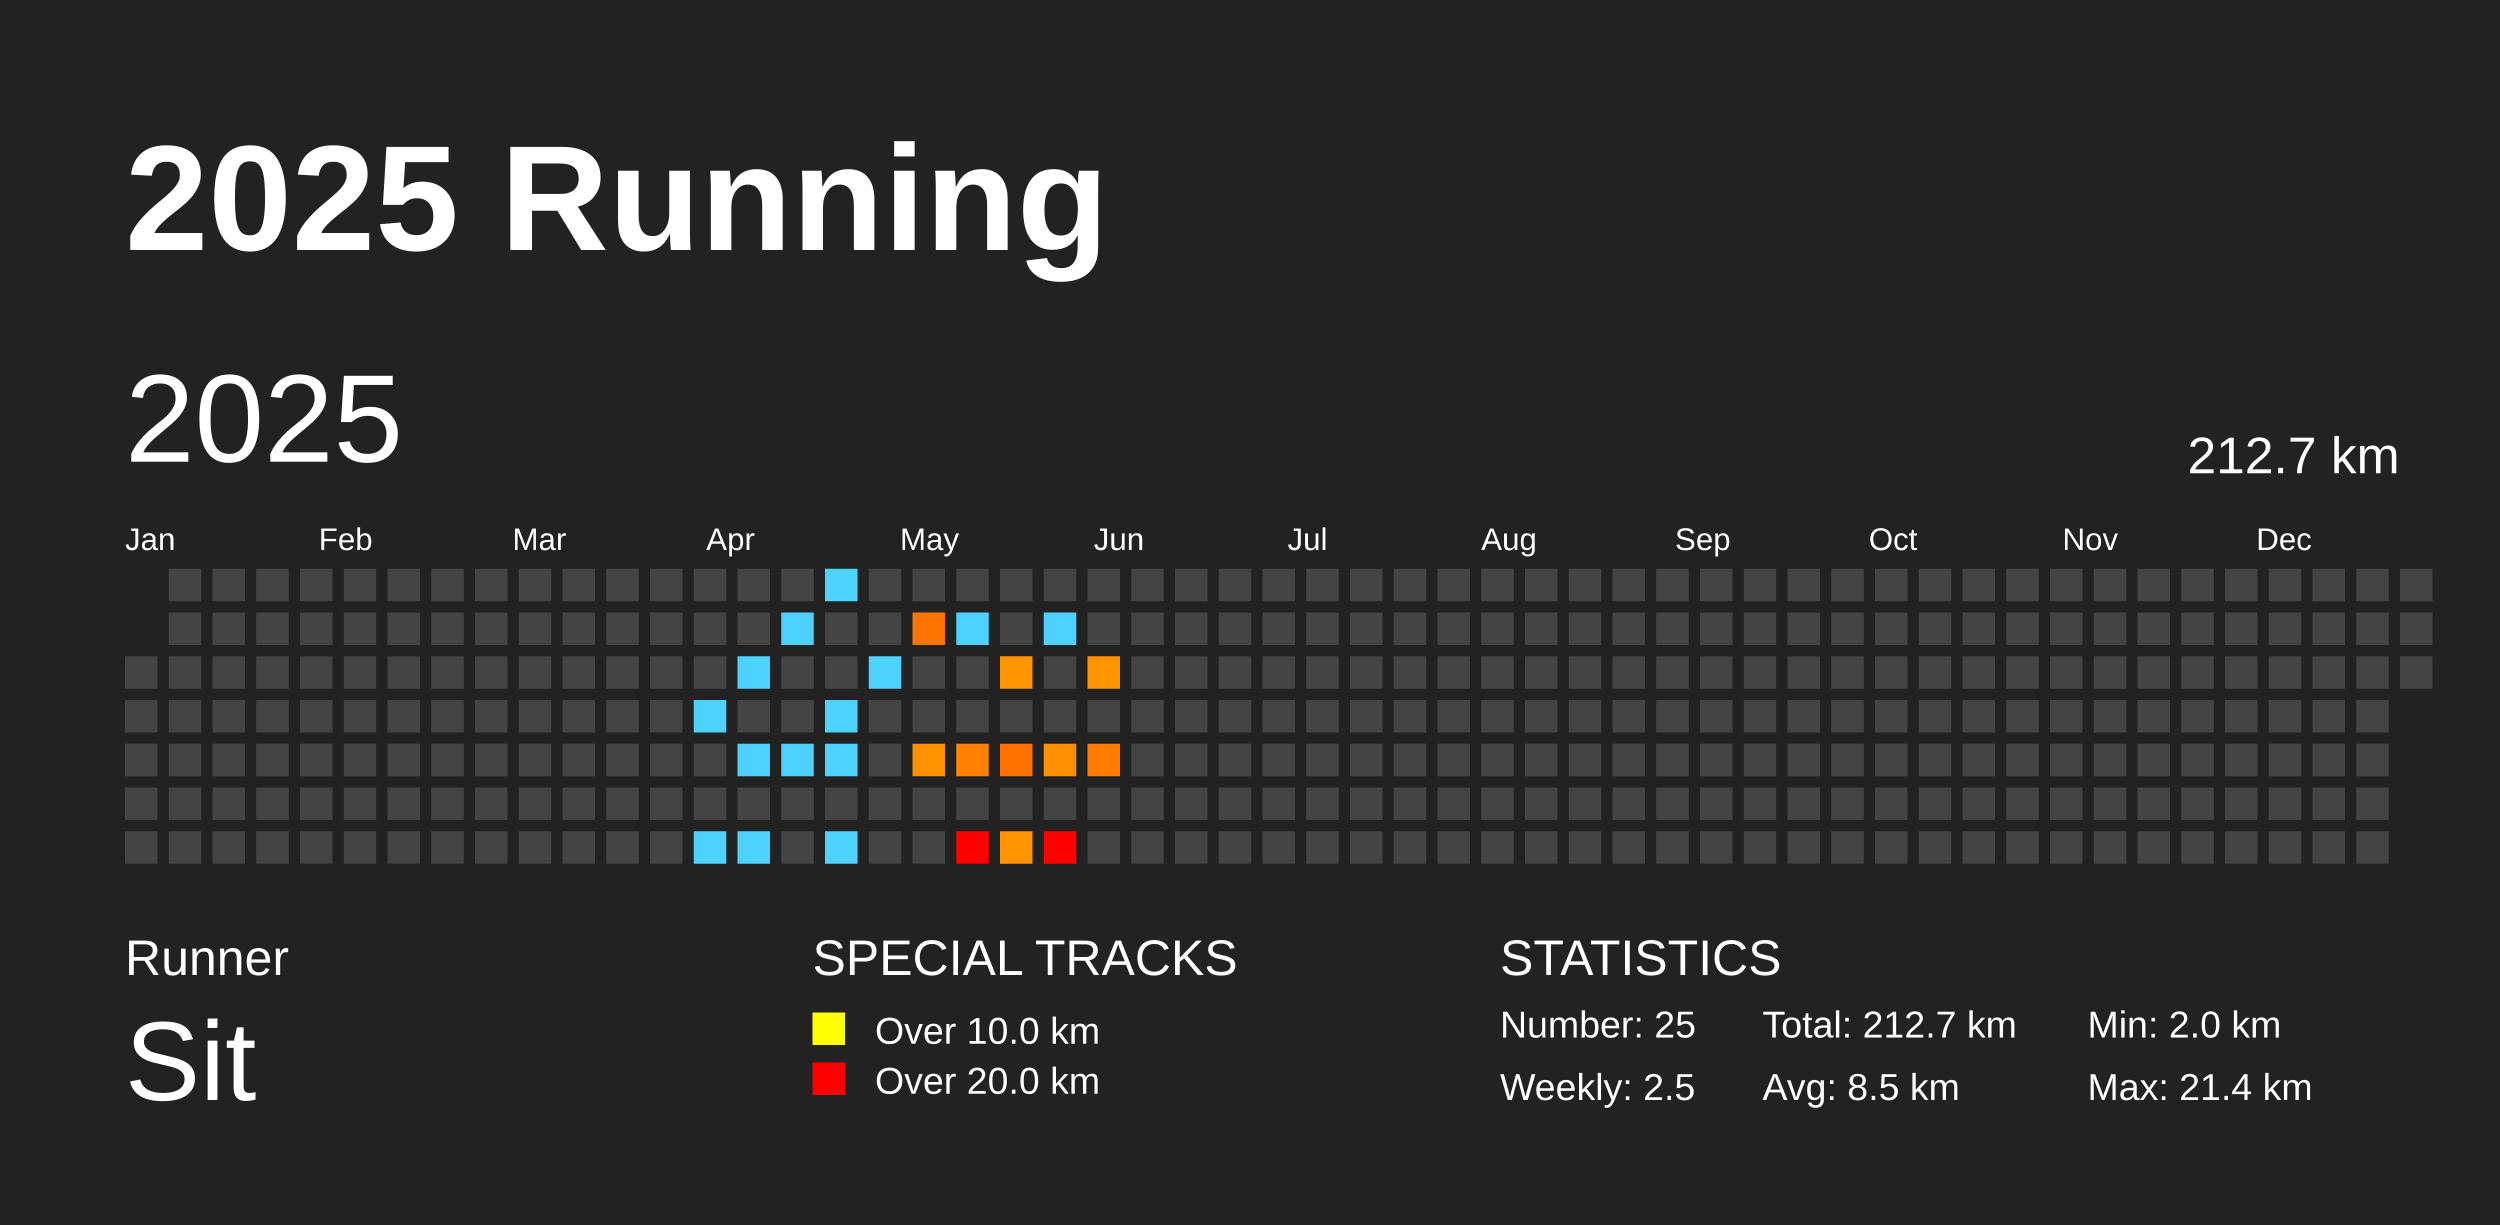
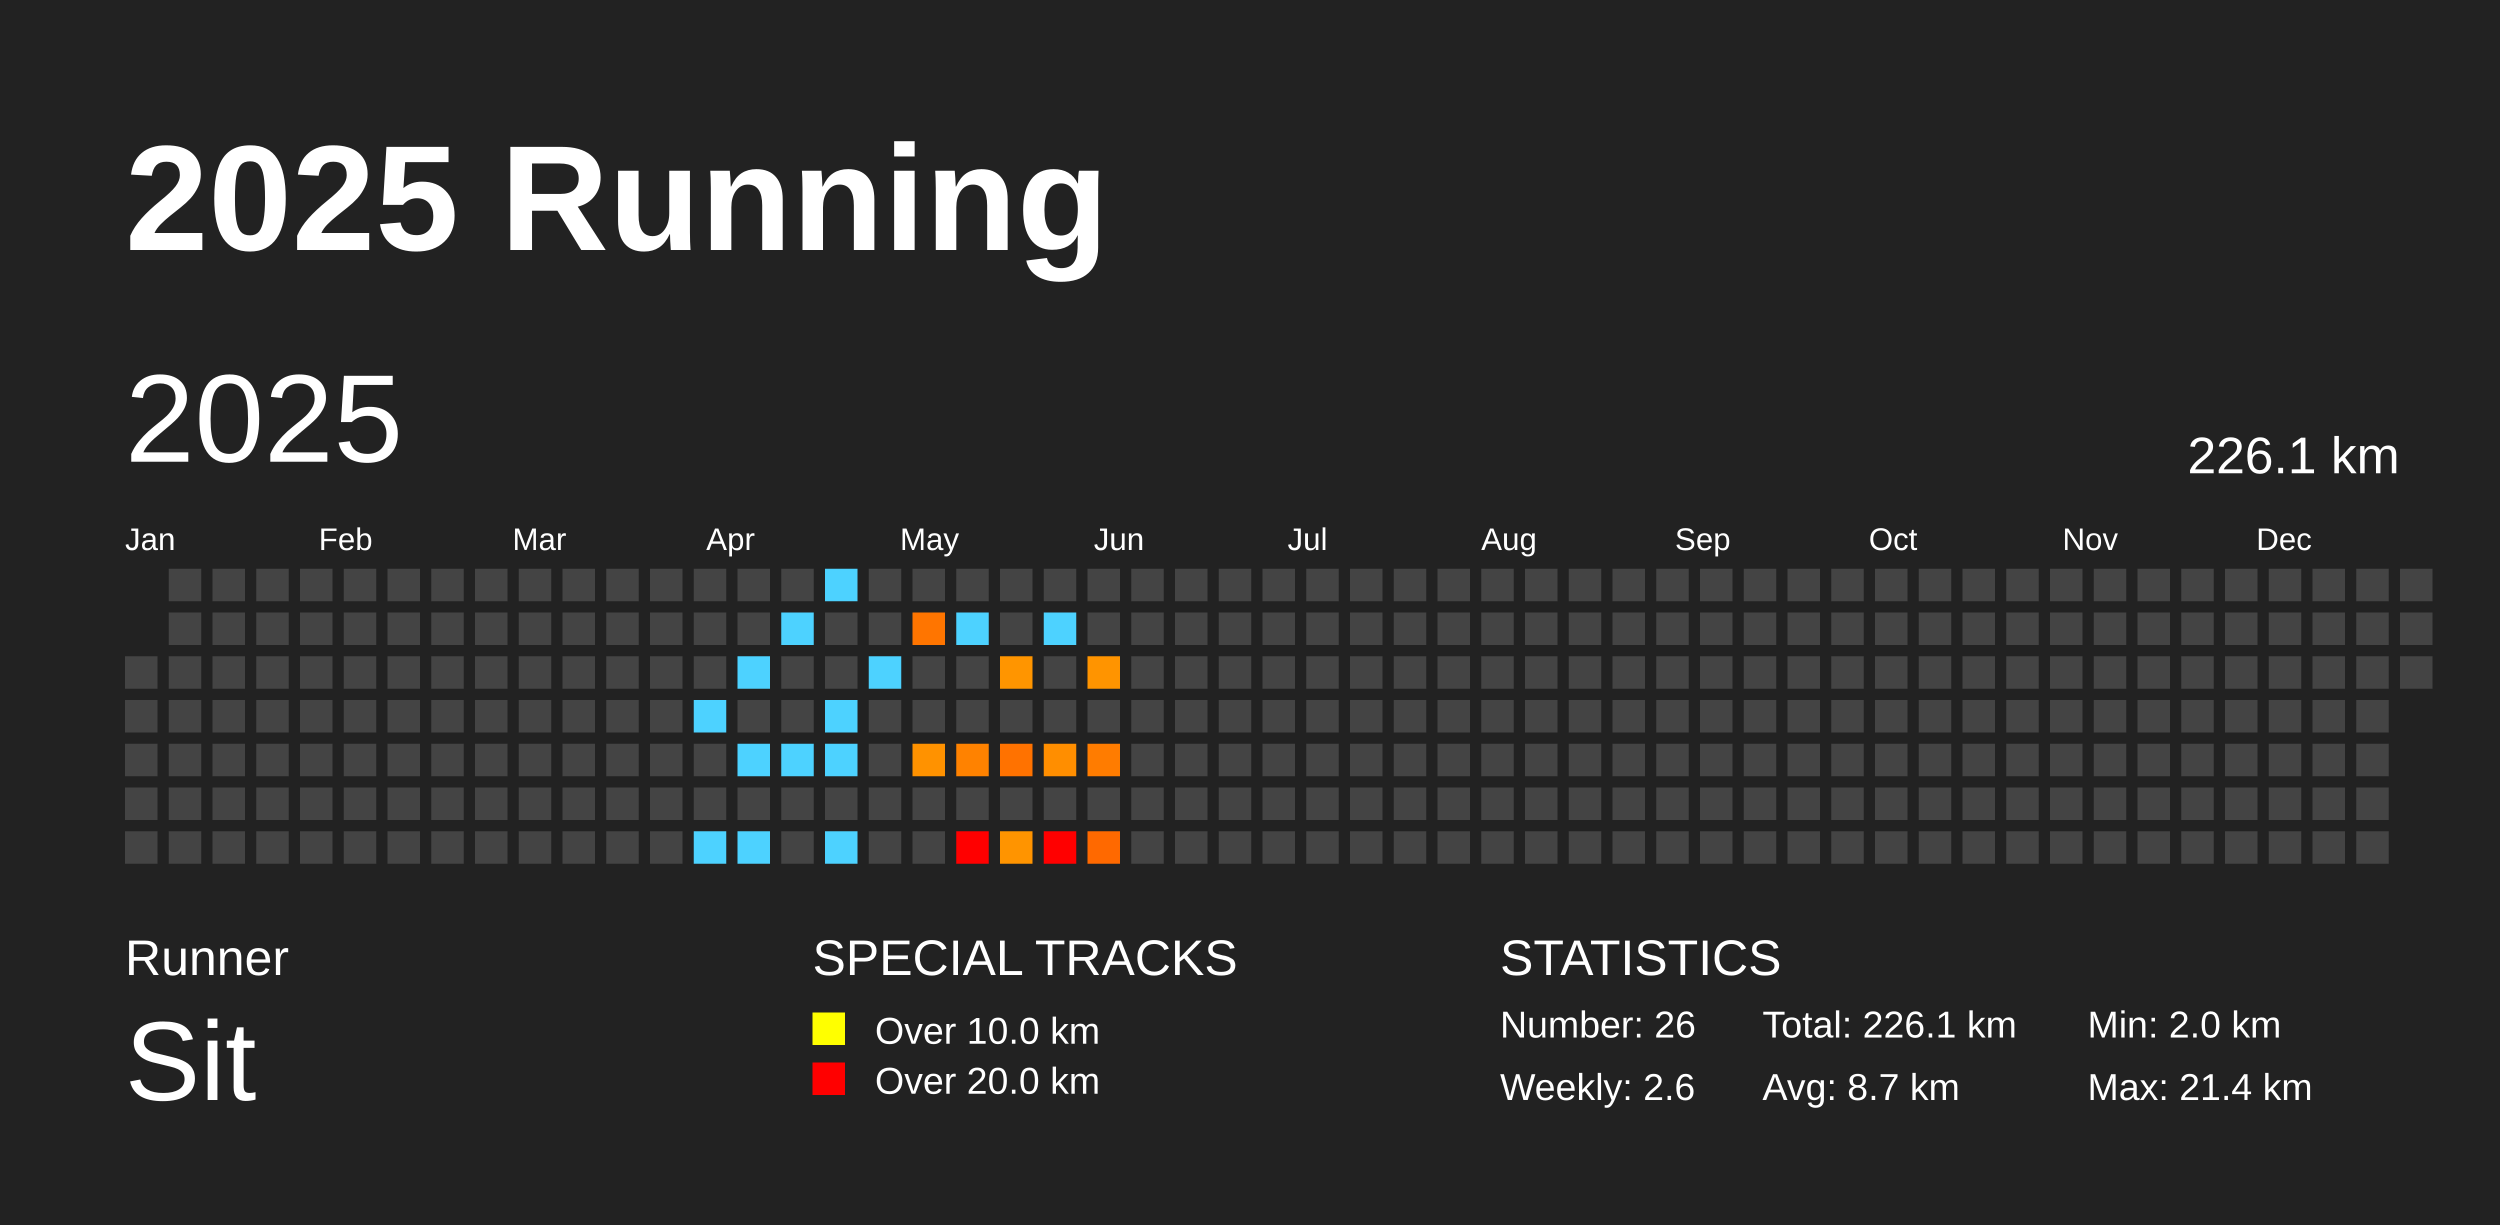
<svg xmlns="http://www.w3.org/2000/svg" baseProfile="full" height="98mm" version="1.1" viewBox="0,0,200,98" width="200mm">
  <defs />
  <rect fill="#222222" height="98" width="200" x="0" y="0" />
  <text fill="#FFFFFF" style="font-size:12px; font-family:Arial; font-weight:bold;" x="10" y="20">2025 Running</text>
  <text fill="#FFFFFF" style="font-size:4px; font-family:Arial" x="10" y="78">Runner</text>
  <text fill="#FFFFFF" style="font-size:9px; font-family:Arial" x="10" y="88">Sit</text>
  <text fill="#FFFFFF" style="font-size:4px; font-family:Arial" x="65" y="78">SPECIAL TRACKS</text>
  <rect fill="yellow" height="2.6" width="2.6" x="65" y="81" />
  <text fill="#FFFFFF" style="font-size:3px; font-family:Arial" x="70" y="83.5">Over 10.0 km</text>
  <rect fill="red" height="2.6" width="2.6" x="65" y="85" />
  <text fill="#FFFFFF" style="font-size:3px; font-family:Arial" x="70" y="87.5">Over 20.0 km</text>
  <text fill="#FFFFFF" style="font-size:4px; font-family:Arial" x="120" y="78">STATISTICS</text>
-   <text fill="#FFFFFF" style="font-size:3px; font-family:Arial" x="120" y="83">Number: 25</text>
-   <text fill="#FFFFFF" style="font-size:3px; font-family:Arial" x="120" y="88">Weekly: 2.5</text>
-   <text fill="#FFFFFF" style="font-size:3px; font-family:Arial" x="141" y="83">Total: 212.7 km</text>
-   <text fill="#FFFFFF" style="font-size:3px; font-family:Arial" x="141" y="88">Avg: 8.5 km</text>
+   <text fill="#FFFFFF" style="font-size:3px; font-family:Arial" x="120" y="83">Number: 26</text>
+   <text fill="#FFFFFF" style="font-size:3px; font-family:Arial" x="120" y="88">Weekly: 2.6</text>
+   <text fill="#FFFFFF" style="font-size:3px; font-family:Arial" x="141" y="83">Total: 226.1 km</text>
+   <text fill="#FFFFFF" style="font-size:3px; font-family:Arial" x="141" y="88">Avg: 8.7 km</text>
  <text fill="#FFFFFF" style="font-size:3px; font-family:Arial" x="167" y="83">Min: 2.0 km</text>
  <text fill="#FFFFFF" style="font-size:3px; font-family:Arial" x="167" y="88">Max: 21.4 km</text>
  <text dominant-baseline="hanging" fill="#FFFFFF" style="font-size:10.0px; font-family:Arial;" x="10" y="30">2025</text>
-   <text dominant-baseline="hanging" fill="#FFFFFF" style="font-size:4.125px; font-family:Arial;" x="175" y="35">212.7 km</text>
+   <text dominant-baseline="hanging" fill="#FFFFFF" style="font-size:4.125px; font-family:Arial;" x="175" y="35">226.1 km</text>
  <text fill="#FFFFFF" style="font-size:2.5px; font-family:Arial" x="10.0" y="44">Jan</text>
  <text fill="#FFFFFF" style="font-size:2.5px; font-family:Arial" x="25.5" y="44">Feb</text>
  <text fill="#FFFFFF" style="font-size:2.5px; font-family:Arial" x="41.0" y="44">Mar</text>
  <text fill="#FFFFFF" style="font-size:2.5px; font-family:Arial" x="56.5" y="44">Apr</text>
  <text fill="#FFFFFF" style="font-size:2.5px; font-family:Arial" x="72.0" y="44">May</text>
  <text fill="#FFFFFF" style="font-size:2.5px; font-family:Arial" x="87.5" y="44">Jun</text>
  <text fill="#FFFFFF" style="font-size:2.5px; font-family:Arial" x="103.0" y="44">Jul</text>
  <text fill="#FFFFFF" style="font-size:2.5px; font-family:Arial" x="118.5" y="44">Aug</text>
  <text fill="#FFFFFF" style="font-size:2.5px; font-family:Arial" x="134.0" y="44">Sep</text>
  <text fill="#FFFFFF" style="font-size:2.5px; font-family:Arial" x="149.5" y="44">Oct</text>
  <text fill="#FFFFFF" style="font-size:2.5px; font-family:Arial" x="165.0" y="44">Nov</text>
  <text fill="#FFFFFF" style="font-size:2.5px; font-family:Arial" x="180.5" y="44">Dec</text>
  <rect fill="#444444" height="2.6" width="2.6" x="10.0" y="52.5" />
  <rect fill="#444444" height="2.6" width="2.6" x="10.0" y="56.0" />
  <rect fill="#444444" height="2.6" width="2.6" x="10.0" y="59.5" />
  <rect fill="#444444" height="2.6" width="2.6" x="10.0" y="63.0" />
  <rect fill="#444444" height="2.6" width="2.6" x="10.0" y="66.5" />
  <rect fill="#444444" height="2.6" width="2.6" x="13.5" y="45.5" />
  <rect fill="#444444" height="2.6" width="2.6" x="13.5" y="49.0" />
  <rect fill="#444444" height="2.6" width="2.6" x="13.5" y="52.5" />
  <rect fill="#444444" height="2.6" width="2.6" x="13.5" y="56.0" />
  <rect fill="#444444" height="2.6" width="2.6" x="13.5" y="59.5" />
  <rect fill="#444444" height="2.6" width="2.6" x="13.5" y="63.0" />
  <rect fill="#444444" height="2.6" width="2.6" x="13.5" y="66.5" />
  <rect fill="#444444" height="2.6" width="2.6" x="17.0" y="45.5" />
  <rect fill="#444444" height="2.6" width="2.6" x="17.0" y="49.0" />
  <rect fill="#444444" height="2.6" width="2.6" x="17.0" y="52.5" />
  <rect fill="#444444" height="2.6" width="2.6" x="17.0" y="56.0" />
  <rect fill="#444444" height="2.6" width="2.6" x="17.0" y="59.5" />
  <rect fill="#444444" height="2.6" width="2.6" x="17.0" y="63.0" />
  <rect fill="#444444" height="2.6" width="2.6" x="17.0" y="66.5" />
  <rect fill="#444444" height="2.6" width="2.6" x="20.5" y="45.5" />
  <rect fill="#444444" height="2.6" width="2.6" x="20.5" y="49.0" />
  <rect fill="#444444" height="2.6" width="2.6" x="20.5" y="52.5" />
  <rect fill="#444444" height="2.6" width="2.6" x="20.5" y="56.0" />
  <rect fill="#444444" height="2.6" width="2.6" x="20.5" y="59.5" />
  <rect fill="#444444" height="2.6" width="2.6" x="20.5" y="63.0" />
  <rect fill="#444444" height="2.6" width="2.6" x="20.5" y="66.5" />
  <rect fill="#444444" height="2.6" width="2.6" x="24.0" y="45.5" />
  <rect fill="#444444" height="2.6" width="2.6" x="24.0" y="49.0" />
  <rect fill="#444444" height="2.6" width="2.6" x="24.0" y="52.5" />
  <rect fill="#444444" height="2.6" width="2.6" x="24.0" y="56.0" />
  <rect fill="#444444" height="2.6" width="2.6" x="24.0" y="59.5" />
  <rect fill="#444444" height="2.6" width="2.6" x="24.0" y="63.0" />
  <rect fill="#444444" height="2.6" width="2.6" x="24.0" y="66.5" />
  <rect fill="#444444" height="2.6" width="2.6" x="27.5" y="45.5" />
  <rect fill="#444444" height="2.6" width="2.6" x="27.5" y="49.0" />
  <rect fill="#444444" height="2.6" width="2.6" x="27.5" y="52.5" />
  <rect fill="#444444" height="2.6" width="2.6" x="27.5" y="56.0" />
  <rect fill="#444444" height="2.6" width="2.6" x="27.5" y="59.5" />
  <rect fill="#444444" height="2.6" width="2.6" x="27.5" y="63.0" />
  <rect fill="#444444" height="2.6" width="2.6" x="27.5" y="66.5" />
  <rect fill="#444444" height="2.6" width="2.6" x="31.0" y="45.5" />
  <rect fill="#444444" height="2.6" width="2.6" x="31.0" y="49.0" />
  <rect fill="#444444" height="2.6" width="2.6" x="31.0" y="52.5" />
  <rect fill="#444444" height="2.6" width="2.6" x="31.0" y="56.0" />
  <rect fill="#444444" height="2.6" width="2.6" x="31.0" y="59.5" />
  <rect fill="#444444" height="2.6" width="2.6" x="31.0" y="63.0" />
  <rect fill="#444444" height="2.6" width="2.6" x="31.0" y="66.5" />
  <rect fill="#444444" height="2.6" width="2.6" x="34.5" y="45.5" />
  <rect fill="#444444" height="2.6" width="2.6" x="34.5" y="49.0" />
  <rect fill="#444444" height="2.6" width="2.6" x="34.5" y="52.5" />
  <rect fill="#444444" height="2.6" width="2.6" x="34.5" y="56.0" />
  <rect fill="#444444" height="2.6" width="2.6" x="34.5" y="59.5" />
  <rect fill="#444444" height="2.6" width="2.6" x="34.5" y="63.0" />
  <rect fill="#444444" height="2.6" width="2.6" x="34.5" y="66.5" />
  <rect fill="#444444" height="2.6" width="2.6" x="38.0" y="45.5" />
  <rect fill="#444444" height="2.6" width="2.6" x="38.0" y="49.0" />
  <rect fill="#444444" height="2.6" width="2.6" x="38.0" y="52.5" />
  <rect fill="#444444" height="2.6" width="2.6" x="38.0" y="56.0" />
  <rect fill="#444444" height="2.6" width="2.6" x="38.0" y="59.5" />
  <rect fill="#444444" height="2.6" width="2.6" x="38.0" y="63.0" />
  <rect fill="#444444" height="2.6" width="2.6" x="38.0" y="66.5" />
  <rect fill="#444444" height="2.6" width="2.6" x="41.5" y="45.5" />
  <rect fill="#444444" height="2.6" width="2.6" x="41.5" y="49.0" />
  <rect fill="#444444" height="2.6" width="2.6" x="41.5" y="52.5" />
  <rect fill="#444444" height="2.6" width="2.6" x="41.5" y="56.0" />
  <rect fill="#444444" height="2.6" width="2.6" x="41.5" y="59.5" />
  <rect fill="#444444" height="2.6" width="2.6" x="41.5" y="63.0" />
  <rect fill="#444444" height="2.6" width="2.6" x="41.5" y="66.5" />
  <rect fill="#444444" height="2.6" width="2.6" x="45.0" y="45.5" />
  <rect fill="#444444" height="2.6" width="2.6" x="45.0" y="49.0" />
  <rect fill="#444444" height="2.6" width="2.6" x="45.0" y="52.5" />
  <rect fill="#444444" height="2.6" width="2.6" x="45.0" y="56.0" />
  <rect fill="#444444" height="2.6" width="2.6" x="45.0" y="59.5" />
  <rect fill="#444444" height="2.6" width="2.6" x="45.0" y="63.0" />
  <rect fill="#444444" height="2.6" width="2.6" x="45.0" y="66.5" />
  <rect fill="#444444" height="2.6" width="2.6" x="48.5" y="45.5" />
  <rect fill="#444444" height="2.6" width="2.6" x="48.5" y="49.0" />
  <rect fill="#444444" height="2.6" width="2.6" x="48.5" y="52.5" />
  <rect fill="#444444" height="2.6" width="2.6" x="48.5" y="56.0" />
  <rect fill="#444444" height="2.6" width="2.6" x="48.5" y="59.5" />
  <rect fill="#444444" height="2.6" width="2.6" x="48.5" y="63.0" />
  <rect fill="#444444" height="2.6" width="2.6" x="48.5" y="66.5" />
  <rect fill="#444444" height="2.6" width="2.6" x="52.0" y="45.5" />
  <rect fill="#444444" height="2.6" width="2.6" x="52.0" y="49.0" />
  <rect fill="#444444" height="2.6" width="2.6" x="52.0" y="52.5" />
  <rect fill="#444444" height="2.6" width="2.6" x="52.0" y="56.0" />
  <rect fill="#444444" height="2.6" width="2.6" x="52.0" y="59.5" />
  <rect fill="#444444" height="2.6" width="2.6" x="52.0" y="63.0" />
  <rect fill="#444444" height="2.6" width="2.6" x="52.0" y="66.5" />
  <rect fill="#444444" height="2.6" width="2.6" x="55.5" y="45.5" />
  <rect fill="#444444" height="2.6" width="2.6" x="55.5" y="49.0" />
  <rect fill="#444444" height="2.6" width="2.6" x="55.5" y="52.5" />
  <rect fill="#4dd2ff" height="2.6" width="2.6" x="55.5" y="56.0" />
  <rect fill="#444444" height="2.6" width="2.6" x="55.5" y="59.5" />
  <rect fill="#444444" height="2.6" width="2.6" x="55.5" y="63.0" />
  <rect fill="#4dd2ff" height="2.6" width="2.6" x="55.5" y="66.5" />
  <rect fill="#444444" height="2.6" width="2.6" x="59.0" y="45.5" />
  <rect fill="#444444" height="2.6" width="2.6" x="59.0" y="49.0" />
  <rect fill="#4dd2ff" height="2.6" width="2.6" x="59.0" y="52.5" />
  <rect fill="#444444" height="2.6" width="2.6" x="59.0" y="56.0" />
  <rect fill="#4dd2ff" height="2.6" width="2.6" x="59.0" y="59.5" />
  <rect fill="#444444" height="2.6" width="2.6" x="59.0" y="63.0" />
  <rect fill="#4dd2ff" height="2.6" width="2.6" x="59.0" y="66.5" />
  <rect fill="#444444" height="2.6" width="2.6" x="62.5" y="45.5" />
  <rect fill="#4dd2ff" height="2.6" width="2.6" x="62.5" y="49.0" />
  <rect fill="#444444" height="2.6" width="2.6" x="62.5" y="52.5" />
  <rect fill="#444444" height="2.6" width="2.6" x="62.5" y="56.0" />
  <rect fill="#4dd2ff" height="2.6" width="2.6" x="62.5" y="59.5" />
  <rect fill="#444444" height="2.6" width="2.6" x="62.5" y="63.0" />
  <rect fill="#444444" height="2.6" width="2.6" x="62.5" y="66.5" />
  <rect fill="#4dd2ff" height="2.6" width="2.6" x="66.0" y="45.5" />
  <rect fill="#444444" height="2.6" width="2.6" x="66.0" y="49.0" />
  <rect fill="#444444" height="2.6" width="2.6" x="66.0" y="52.5" />
  <rect fill="#4dd2ff" height="2.6" width="2.6" x="66.0" y="56.0" />
  <rect fill="#4dd2ff" height="2.6" width="2.6" x="66.0" y="59.5" />
  <rect fill="#444444" height="2.6" width="2.6" x="66.0" y="63.0" />
  <rect fill="#4dd2ff" height="2.6" width="2.6" x="66.0" y="66.5" />
  <rect fill="#444444" height="2.6" width="2.6" x="69.5" y="45.5" />
  <rect fill="#444444" height="2.6" width="2.6" x="69.5" y="49.0" />
  <rect fill="#4dd2ff" height="2.6" width="2.6" x="69.5" y="52.5" />
  <rect fill="#444444" height="2.6" width="2.6" x="69.5" y="56.0" />
  <rect fill="#444444" height="2.6" width="2.6" x="69.5" y="59.5" />
  <rect fill="#444444" height="2.6" width="2.6" x="69.5" y="63.0" />
  <rect fill="#444444" height="2.6" width="2.6" x="69.5" y="66.5" />
  <rect fill="#444444" height="2.6" width="2.6" x="73.0" y="45.5" />
  <rect fill="#ff7500" height="2.6" width="2.6" x="73.0" y="49.0" />
  <rect fill="#444444" height="2.6" width="2.6" x="73.0" y="52.5" />
  <rect fill="#444444" height="2.6" width="2.6" x="73.0" y="56.0" />
  <rect fill="#ff9200" height="2.6" width="2.6" x="73.0" y="59.5" />
  <rect fill="#444444" height="2.6" width="2.6" x="73.0" y="63.0" />
  <rect fill="#444444" height="2.6" width="2.6" x="73.0" y="66.5" />
  <rect fill="#444444" height="2.6" width="2.6" x="76.5" y="45.5" />
  <rect fill="#4dd2ff" height="2.6" width="2.6" x="76.5" y="49.0" />
  <rect fill="#444444" height="2.6" width="2.6" x="76.5" y="52.5" />
  <rect fill="#444444" height="2.6" width="2.6" x="76.5" y="56.0" />
  <rect fill="#ff8200" height="2.6" width="2.6" x="76.5" y="59.5" />
  <rect fill="#444444" height="2.6" width="2.6" x="76.5" y="63.0" />
  <rect fill="red" height="2.6" width="2.6" x="76.5" y="66.5" />
  <rect fill="#444444" height="2.6" width="2.6" x="80.0" y="45.5" />
  <rect fill="#444444" height="2.6" width="2.6" x="80.0" y="49.0" />
  <rect fill="#ff9500" height="2.6" width="2.6" x="80.0" y="52.5" />
  <rect fill="#444444" height="2.6" width="2.6" x="80.0" y="56.0" />
  <rect fill="#ff7200" height="2.6" width="2.6" x="80.0" y="59.5" />
  <rect fill="#444444" height="2.6" width="2.6" x="80.0" y="63.0" />
  <rect fill="#ff9400" height="2.6" width="2.6" x="80.0" y="66.5" />
  <rect fill="#444444" height="2.6" width="2.6" x="83.5" y="45.5" />
  <rect fill="#4dd2ff" height="2.6" width="2.6" x="83.5" y="49.0" />
  <rect fill="#444444" height="2.6" width="2.6" x="83.5" y="52.5" />
  <rect fill="#444444" height="2.6" width="2.6" x="83.5" y="56.0" />
  <rect fill="#ff8e00" height="2.6" width="2.6" x="83.5" y="59.5" />
  <rect fill="#444444" height="2.6" width="2.6" x="83.5" y="63.0" />
  <rect fill="red" height="2.6" width="2.6" x="83.5" y="66.5" />
  <rect fill="#444444" height="2.6" width="2.6" x="87.0" y="45.5" />
  <rect fill="#444444" height="2.6" width="2.6" x="87.0" y="49.0" />
  <rect fill="#ff9400" height="2.6" width="2.6" x="87.0" y="52.5" />
  <rect fill="#444444" height="2.6" width="2.6" x="87.0" y="56.0" />
  <rect fill="#ff7c00" height="2.6" width="2.6" x="87.0" y="59.5" />
  <rect fill="#444444" height="2.6" width="2.6" x="87.0" y="63.0" />
-   <rect fill="#444444" height="2.6" width="2.6" x="87.0" y="66.5" />
+   <rect fill="#ff6900" height="2.6" width="2.6" x="87.0" y="66.5" />
  <rect fill="#444444" height="2.6" width="2.6" x="90.5" y="45.5" />
  <rect fill="#444444" height="2.6" width="2.6" x="90.5" y="49.0" />
  <rect fill="#444444" height="2.6" width="2.6" x="90.5" y="52.5" />
  <rect fill="#444444" height="2.6" width="2.6" x="90.5" y="56.0" />
  <rect fill="#444444" height="2.6" width="2.6" x="90.5" y="59.5" />
  <rect fill="#444444" height="2.6" width="2.6" x="90.5" y="63.0" />
  <rect fill="#444444" height="2.6" width="2.6" x="90.5" y="66.5" />
  <rect fill="#444444" height="2.6" width="2.6" x="94.0" y="45.5" />
  <rect fill="#444444" height="2.6" width="2.6" x="94.0" y="49.0" />
  <rect fill="#444444" height="2.6" width="2.6" x="94.0" y="52.5" />
  <rect fill="#444444" height="2.6" width="2.6" x="94.0" y="56.0" />
  <rect fill="#444444" height="2.6" width="2.6" x="94.0" y="59.5" />
  <rect fill="#444444" height="2.6" width="2.6" x="94.0" y="63.0" />
  <rect fill="#444444" height="2.6" width="2.6" x="94.0" y="66.5" />
  <rect fill="#444444" height="2.6" width="2.6" x="97.5" y="45.5" />
  <rect fill="#444444" height="2.6" width="2.6" x="97.5" y="49.0" />
  <rect fill="#444444" height="2.6" width="2.6" x="97.5" y="52.5" />
  <rect fill="#444444" height="2.6" width="2.6" x="97.5" y="56.0" />
  <rect fill="#444444" height="2.6" width="2.6" x="97.5" y="59.5" />
  <rect fill="#444444" height="2.6" width="2.6" x="97.5" y="63.0" />
  <rect fill="#444444" height="2.6" width="2.6" x="97.5" y="66.5" />
  <rect fill="#444444" height="2.6" width="2.6" x="101.0" y="45.5" />
  <rect fill="#444444" height="2.6" width="2.6" x="101.0" y="49.0" />
  <rect fill="#444444" height="2.6" width="2.6" x="101.0" y="52.5" />
  <rect fill="#444444" height="2.6" width="2.6" x="101.0" y="56.0" />
  <rect fill="#444444" height="2.6" width="2.6" x="101.0" y="59.5" />
  <rect fill="#444444" height="2.6" width="2.6" x="101.0" y="63.0" />
  <rect fill="#444444" height="2.6" width="2.6" x="101.0" y="66.5" />
  <rect fill="#444444" height="2.6" width="2.6" x="104.5" y="45.5" />
  <rect fill="#444444" height="2.6" width="2.6" x="104.5" y="49.0" />
  <rect fill="#444444" height="2.6" width="2.6" x="104.5" y="52.5" />
  <rect fill="#444444" height="2.6" width="2.6" x="104.5" y="56.0" />
  <rect fill="#444444" height="2.6" width="2.6" x="104.5" y="59.5" />
  <rect fill="#444444" height="2.6" width="2.6" x="104.5" y="63.0" />
  <rect fill="#444444" height="2.6" width="2.6" x="104.5" y="66.5" />
  <rect fill="#444444" height="2.6" width="2.6" x="108.0" y="45.5" />
  <rect fill="#444444" height="2.6" width="2.6" x="108.0" y="49.0" />
  <rect fill="#444444" height="2.6" width="2.6" x="108.0" y="52.5" />
  <rect fill="#444444" height="2.6" width="2.6" x="108.0" y="56.0" />
  <rect fill="#444444" height="2.6" width="2.6" x="108.0" y="59.5" />
  <rect fill="#444444" height="2.6" width="2.6" x="108.0" y="63.0" />
  <rect fill="#444444" height="2.6" width="2.6" x="108.0" y="66.5" />
  <rect fill="#444444" height="2.6" width="2.6" x="111.5" y="45.5" />
  <rect fill="#444444" height="2.6" width="2.6" x="111.5" y="49.0" />
  <rect fill="#444444" height="2.6" width="2.6" x="111.5" y="52.5" />
  <rect fill="#444444" height="2.6" width="2.6" x="111.5" y="56.0" />
  <rect fill="#444444" height="2.6" width="2.6" x="111.5" y="59.5" />
  <rect fill="#444444" height="2.6" width="2.6" x="111.5" y="63.0" />
  <rect fill="#444444" height="2.6" width="2.6" x="111.5" y="66.5" />
  <rect fill="#444444" height="2.6" width="2.6" x="115.0" y="45.5" />
  <rect fill="#444444" height="2.6" width="2.6" x="115.0" y="49.0" />
  <rect fill="#444444" height="2.6" width="2.6" x="115.0" y="52.5" />
  <rect fill="#444444" height="2.6" width="2.6" x="115.0" y="56.0" />
  <rect fill="#444444" height="2.6" width="2.6" x="115.0" y="59.5" />
  <rect fill="#444444" height="2.6" width="2.6" x="115.0" y="63.0" />
  <rect fill="#444444" height="2.6" width="2.6" x="115.0" y="66.5" />
  <rect fill="#444444" height="2.6" width="2.6" x="118.5" y="45.5" />
  <rect fill="#444444" height="2.6" width="2.6" x="118.5" y="49.0" />
  <rect fill="#444444" height="2.6" width="2.6" x="118.5" y="52.5" />
  <rect fill="#444444" height="2.6" width="2.6" x="118.5" y="56.0" />
  <rect fill="#444444" height="2.6" width="2.6" x="118.5" y="59.5" />
  <rect fill="#444444" height="2.6" width="2.6" x="118.5" y="63.0" />
  <rect fill="#444444" height="2.6" width="2.6" x="118.5" y="66.5" />
  <rect fill="#444444" height="2.6" width="2.6" x="122.0" y="45.5" />
  <rect fill="#444444" height="2.6" width="2.6" x="122.0" y="49.0" />
  <rect fill="#444444" height="2.6" width="2.6" x="122.0" y="52.5" />
  <rect fill="#444444" height="2.6" width="2.6" x="122.0" y="56.0" />
  <rect fill="#444444" height="2.6" width="2.6" x="122.0" y="59.5" />
  <rect fill="#444444" height="2.6" width="2.6" x="122.0" y="63.0" />
  <rect fill="#444444" height="2.6" width="2.6" x="122.0" y="66.5" />
  <rect fill="#444444" height="2.6" width="2.6" x="125.5" y="45.5" />
  <rect fill="#444444" height="2.6" width="2.6" x="125.5" y="49.0" />
  <rect fill="#444444" height="2.6" width="2.6" x="125.5" y="52.5" />
  <rect fill="#444444" height="2.6" width="2.6" x="125.5" y="56.0" />
  <rect fill="#444444" height="2.6" width="2.6" x="125.5" y="59.5" />
  <rect fill="#444444" height="2.6" width="2.6" x="125.5" y="63.0" />
  <rect fill="#444444" height="2.6" width="2.6" x="125.5" y="66.5" />
  <rect fill="#444444" height="2.6" width="2.6" x="129.0" y="45.5" />
  <rect fill="#444444" height="2.6" width="2.6" x="129.0" y="49.0" />
  <rect fill="#444444" height="2.6" width="2.6" x="129.0" y="52.5" />
  <rect fill="#444444" height="2.6" width="2.6" x="129.0" y="56.0" />
  <rect fill="#444444" height="2.6" width="2.6" x="129.0" y="59.5" />
  <rect fill="#444444" height="2.6" width="2.6" x="129.0" y="63.0" />
  <rect fill="#444444" height="2.6" width="2.6" x="129.0" y="66.5" />
  <rect fill="#444444" height="2.6" width="2.6" x="132.5" y="45.5" />
  <rect fill="#444444" height="2.6" width="2.6" x="132.5" y="49.0" />
  <rect fill="#444444" height="2.6" width="2.6" x="132.5" y="52.5" />
  <rect fill="#444444" height="2.6" width="2.6" x="132.5" y="56.0" />
  <rect fill="#444444" height="2.6" width="2.6" x="132.5" y="59.5" />
  <rect fill="#444444" height="2.6" width="2.6" x="132.5" y="63.0" />
  <rect fill="#444444" height="2.6" width="2.6" x="132.5" y="66.5" />
  <rect fill="#444444" height="2.6" width="2.6" x="136.0" y="45.5" />
  <rect fill="#444444" height="2.6" width="2.6" x="136.0" y="49.0" />
  <rect fill="#444444" height="2.6" width="2.6" x="136.0" y="52.5" />
  <rect fill="#444444" height="2.6" width="2.6" x="136.0" y="56.0" />
  <rect fill="#444444" height="2.6" width="2.6" x="136.0" y="59.5" />
  <rect fill="#444444" height="2.6" width="2.6" x="136.0" y="63.0" />
  <rect fill="#444444" height="2.6" width="2.6" x="136.0" y="66.5" />
  <rect fill="#444444" height="2.6" width="2.6" x="139.5" y="45.5" />
  <rect fill="#444444" height="2.6" width="2.6" x="139.5" y="49.0" />
  <rect fill="#444444" height="2.6" width="2.6" x="139.5" y="52.5" />
  <rect fill="#444444" height="2.6" width="2.6" x="139.5" y="56.0" />
  <rect fill="#444444" height="2.6" width="2.6" x="139.5" y="59.5" />
  <rect fill="#444444" height="2.6" width="2.6" x="139.5" y="63.0" />
  <rect fill="#444444" height="2.6" width="2.6" x="139.5" y="66.5" />
  <rect fill="#444444" height="2.6" width="2.6" x="143.0" y="45.5" />
  <rect fill="#444444" height="2.6" width="2.6" x="143.0" y="49.0" />
  <rect fill="#444444" height="2.6" width="2.6" x="143.0" y="52.5" />
  <rect fill="#444444" height="2.6" width="2.6" x="143.0" y="56.0" />
  <rect fill="#444444" height="2.6" width="2.6" x="143.0" y="59.5" />
  <rect fill="#444444" height="2.6" width="2.6" x="143.0" y="63.0" />
  <rect fill="#444444" height="2.6" width="2.6" x="143.0" y="66.5" />
  <rect fill="#444444" height="2.6" width="2.6" x="146.5" y="45.5" />
  <rect fill="#444444" height="2.6" width="2.6" x="146.5" y="49.0" />
  <rect fill="#444444" height="2.6" width="2.6" x="146.5" y="52.5" />
  <rect fill="#444444" height="2.6" width="2.6" x="146.5" y="56.0" />
  <rect fill="#444444" height="2.6" width="2.6" x="146.5" y="59.5" />
  <rect fill="#444444" height="2.6" width="2.6" x="146.5" y="63.0" />
  <rect fill="#444444" height="2.6" width="2.6" x="146.5" y="66.5" />
  <rect fill="#444444" height="2.6" width="2.6" x="150.0" y="45.5" />
  <rect fill="#444444" height="2.6" width="2.6" x="150.0" y="49.0" />
  <rect fill="#444444" height="2.6" width="2.6" x="150.0" y="52.5" />
  <rect fill="#444444" height="2.6" width="2.6" x="150.0" y="56.0" />
  <rect fill="#444444" height="2.6" width="2.6" x="150.0" y="59.5" />
  <rect fill="#444444" height="2.6" width="2.6" x="150.0" y="63.0" />
  <rect fill="#444444" height="2.6" width="2.6" x="150.0" y="66.5" />
  <rect fill="#444444" height="2.6" width="2.6" x="153.5" y="45.5" />
  <rect fill="#444444" height="2.6" width="2.6" x="153.5" y="49.0" />
  <rect fill="#444444" height="2.6" width="2.6" x="153.5" y="52.5" />
  <rect fill="#444444" height="2.6" width="2.6" x="153.5" y="56.0" />
  <rect fill="#444444" height="2.6" width="2.6" x="153.5" y="59.5" />
  <rect fill="#444444" height="2.6" width="2.6" x="153.5" y="63.0" />
  <rect fill="#444444" height="2.6" width="2.6" x="153.5" y="66.5" />
  <rect fill="#444444" height="2.6" width="2.6" x="157.0" y="45.5" />
  <rect fill="#444444" height="2.6" width="2.6" x="157.0" y="49.0" />
  <rect fill="#444444" height="2.6" width="2.6" x="157.0" y="52.5" />
  <rect fill="#444444" height="2.6" width="2.6" x="157.0" y="56.0" />
  <rect fill="#444444" height="2.6" width="2.6" x="157.0" y="59.5" />
  <rect fill="#444444" height="2.6" width="2.6" x="157.0" y="63.0" />
  <rect fill="#444444" height="2.6" width="2.6" x="157.0" y="66.5" />
  <rect fill="#444444" height="2.6" width="2.6" x="160.5" y="45.5" />
  <rect fill="#444444" height="2.6" width="2.6" x="160.5" y="49.0" />
  <rect fill="#444444" height="2.6" width="2.6" x="160.5" y="52.5" />
  <rect fill="#444444" height="2.6" width="2.6" x="160.5" y="56.0" />
  <rect fill="#444444" height="2.6" width="2.6" x="160.5" y="59.5" />
  <rect fill="#444444" height="2.6" width="2.6" x="160.5" y="63.0" />
  <rect fill="#444444" height="2.6" width="2.6" x="160.5" y="66.5" />
  <rect fill="#444444" height="2.6" width="2.6" x="164.0" y="45.5" />
  <rect fill="#444444" height="2.6" width="2.6" x="164.0" y="49.0" />
  <rect fill="#444444" height="2.6" width="2.6" x="164.0" y="52.5" />
  <rect fill="#444444" height="2.6" width="2.6" x="164.0" y="56.0" />
  <rect fill="#444444" height="2.6" width="2.6" x="164.0" y="59.5" />
  <rect fill="#444444" height="2.6" width="2.6" x="164.0" y="63.0" />
  <rect fill="#444444" height="2.6" width="2.6" x="164.0" y="66.5" />
  <rect fill="#444444" height="2.6" width="2.6" x="167.5" y="45.5" />
  <rect fill="#444444" height="2.6" width="2.6" x="167.5" y="49.0" />
  <rect fill="#444444" height="2.6" width="2.6" x="167.5" y="52.5" />
  <rect fill="#444444" height="2.6" width="2.6" x="167.5" y="56.0" />
  <rect fill="#444444" height="2.6" width="2.6" x="167.5" y="59.5" />
  <rect fill="#444444" height="2.6" width="2.6" x="167.5" y="63.0" />
  <rect fill="#444444" height="2.6" width="2.6" x="167.5" y="66.5" />
  <rect fill="#444444" height="2.6" width="2.6" x="171.0" y="45.5" />
  <rect fill="#444444" height="2.6" width="2.6" x="171.0" y="49.0" />
  <rect fill="#444444" height="2.6" width="2.6" x="171.0" y="52.5" />
  <rect fill="#444444" height="2.6" width="2.6" x="171.0" y="56.0" />
  <rect fill="#444444" height="2.6" width="2.6" x="171.0" y="59.5" />
  <rect fill="#444444" height="2.6" width="2.6" x="171.0" y="63.0" />
  <rect fill="#444444" height="2.6" width="2.6" x="171.0" y="66.5" />
  <rect fill="#444444" height="2.6" width="2.6" x="174.5" y="45.5" />
  <rect fill="#444444" height="2.6" width="2.6" x="174.5" y="49.0" />
  <rect fill="#444444" height="2.6" width="2.6" x="174.5" y="52.5" />
  <rect fill="#444444" height="2.6" width="2.6" x="174.5" y="56.0" />
  <rect fill="#444444" height="2.6" width="2.6" x="174.5" y="59.5" />
  <rect fill="#444444" height="2.6" width="2.6" x="174.5" y="63.0" />
  <rect fill="#444444" height="2.6" width="2.6" x="174.5" y="66.5" />
  <rect fill="#444444" height="2.6" width="2.6" x="178.0" y="45.5" />
  <rect fill="#444444" height="2.6" width="2.6" x="178.0" y="49.0" />
  <rect fill="#444444" height="2.6" width="2.6" x="178.0" y="52.5" />
  <rect fill="#444444" height="2.6" width="2.6" x="178.0" y="56.0" />
  <rect fill="#444444" height="2.6" width="2.6" x="178.0" y="59.5" />
  <rect fill="#444444" height="2.6" width="2.6" x="178.0" y="63.0" />
  <rect fill="#444444" height="2.6" width="2.6" x="178.0" y="66.5" />
  <rect fill="#444444" height="2.6" width="2.6" x="181.5" y="45.5" />
  <rect fill="#444444" height="2.6" width="2.6" x="181.5" y="49.0" />
  <rect fill="#444444" height="2.6" width="2.6" x="181.5" y="52.5" />
  <rect fill="#444444" height="2.6" width="2.6" x="181.5" y="56.0" />
  <rect fill="#444444" height="2.6" width="2.6" x="181.5" y="59.5" />
  <rect fill="#444444" height="2.6" width="2.6" x="181.5" y="63.0" />
  <rect fill="#444444" height="2.6" width="2.6" x="181.5" y="66.5" />
  <rect fill="#444444" height="2.6" width="2.6" x="185.0" y="45.5" />
  <rect fill="#444444" height="2.6" width="2.6" x="185.0" y="49.0" />
  <rect fill="#444444" height="2.6" width="2.6" x="185.0" y="52.5" />
  <rect fill="#444444" height="2.6" width="2.6" x="185.0" y="56.0" />
  <rect fill="#444444" height="2.6" width="2.6" x="185.0" y="59.5" />
  <rect fill="#444444" height="2.6" width="2.6" x="185.0" y="63.0" />
  <rect fill="#444444" height="2.6" width="2.6" x="185.0" y="66.5" />
  <rect fill="#444444" height="2.6" width="2.6" x="188.5" y="45.5" />
  <rect fill="#444444" height="2.6" width="2.6" x="188.5" y="49.0" />
  <rect fill="#444444" height="2.6" width="2.6" x="188.5" y="52.5" />
  <rect fill="#444444" height="2.6" width="2.6" x="188.5" y="56.0" />
  <rect fill="#444444" height="2.6" width="2.6" x="188.5" y="59.5" />
  <rect fill="#444444" height="2.6" width="2.6" x="188.5" y="63.0" />
  <rect fill="#444444" height="2.6" width="2.6" x="188.5" y="66.5" />
  <rect fill="#444444" height="2.6" width="2.6" x="192.0" y="45.5" />
  <rect fill="#444444" height="2.6" width="2.6" x="192.0" y="49.0" />
  <rect fill="#444444" height="2.6" width="2.6" x="192.0" y="52.5" />
</svg>
